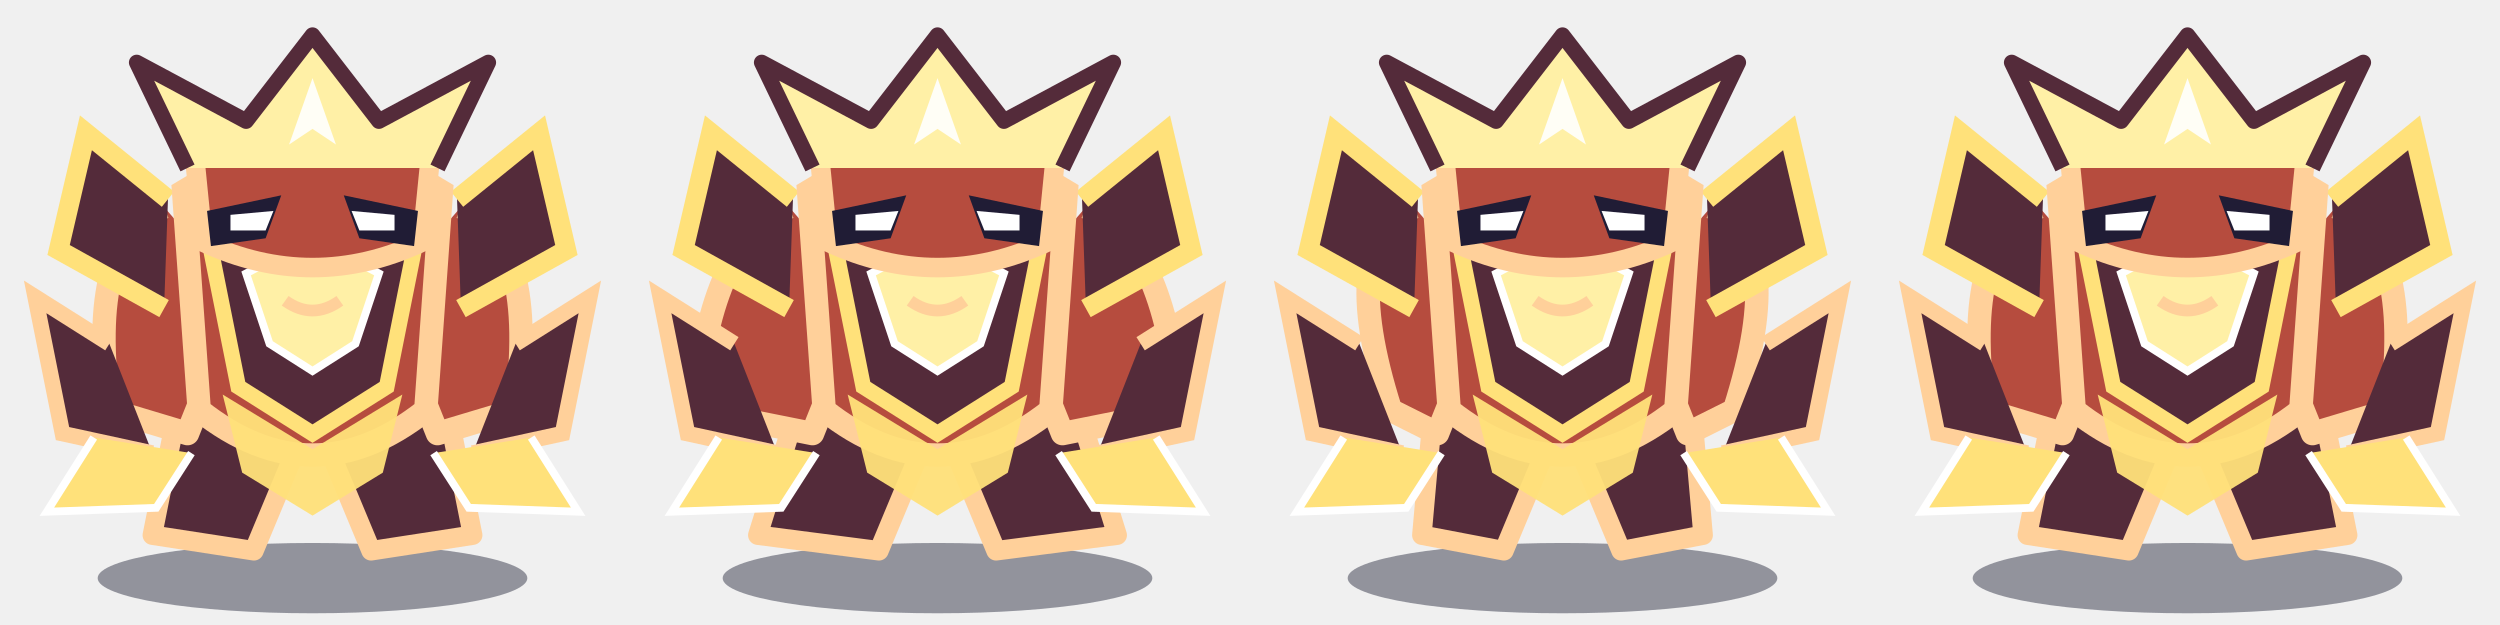
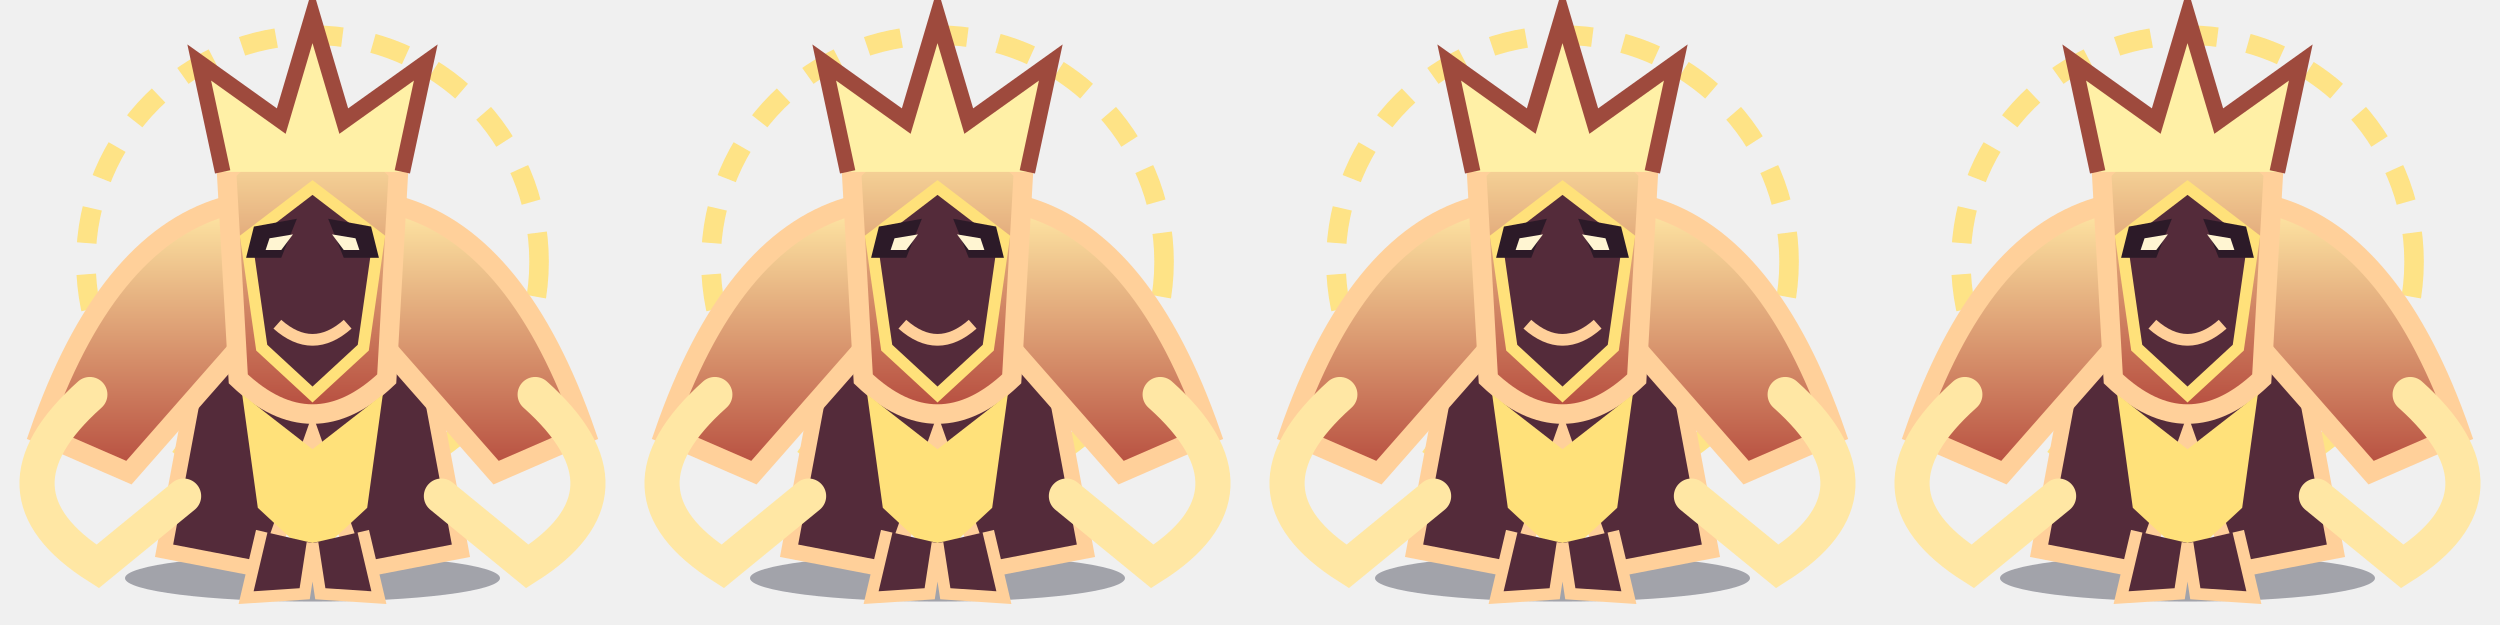
<svg xmlns="http://www.w3.org/2000/svg" width="640" height="160" viewBox="0 0 640 160">
-   <g transform="translate(0,0)">
-     <ellipse cx="80" cy="148" rx="55" ry="9" fill="#101329" opacity=".42" />
-     <path d="M48 92 L39 137 L65 141 L80 105 L95 141 L121 137 L112 92Z" fill="#542b3a" stroke="#ffd09a" stroke-width="5" stroke-linejoin="round" />
-     <path d="M42 53 Q22 61 28 105 L48 111 L62 76 M118 53 Q138 61 132 105 L112 111 L98 76" fill="#b64c3e" stroke="#ffd09a" stroke-width="6" stroke-linejoin="round" />
-     <path d="M43 51 L22 34 L15 64 L42 79 M117 51 L138 34 L145 64 L118 79" fill="#542b3a" stroke="#ffe17a" stroke-width="5" />
-     <path d="M47 49 Q80 29 113 49 L109 105 Q80 128 51 105Z" fill="#b64c3e" stroke="#ffd09a" stroke-width="6" />
-     <path d="M54 64 L80 48 L106 64 L99 99 L80 111 L61 99Z" fill="#542b3a" stroke="#ffe17a" stroke-width="4" />
-     <path d="M63 70 L80 61 L97 70 L91 88 L80 95 L69 88Z" fill="#fff0a6" stroke="#fff" stroke-width="2" />
-     <path d="M50 42 Q80 14 110 42 L108 62 Q80 75 52 62Z" fill="#b64c3e" stroke="#ffd09a" stroke-width="5" />
-     <path d="M48 43 L35 16 L63 31 L80 9 L97 31 L125 16 L112 43" fill="#fff0a6" stroke="#542b3a" stroke-width="4" stroke-linejoin="round" />
-     <path d="M53 54 L72 50 L68 61 L54 63 M107 54 L88 50 L92 61 L106 63" fill="#201c35" />
-     <path d="M59 55 L70 54 L68 59 L59 59 M101 55 L90 54 L92 59 L101 59" fill="#fff" />
-     <path d="M73 77 Q80 82 87 77" fill="none" stroke="#ffd09a" stroke-width="3" />
-     <path d="M57 101 L80 115 L103 101 L98 121 L80 132 L62 121Z" fill="#ffe17a" opacity=".95" />
-     <path d="M28 88 L9 76 L16 111 L39 116 M132 88 L151 76 L144 111 L121 116" fill="#542b3a" stroke="#ffd09a" stroke-width="4" />
-     <path d="M24 112 L12 131 L40 130 L49 116 M136 112 L148 131 L120 130 L111 116" fill="#ffe17a" stroke="#fff" stroke-width="2" />
-     <path d="M80 20 L86 37 L80 33 L74 37Z" fill="#fff" opacity=".9" />
+   <defs>
+     <linearGradient id="g" x2="0" y2="1">
+       <stop stop-color="#ffe7a4" />
+       <stop offset="1" stop-color="#b64c3e" />
+     </linearGradient>
+   </defs>
+   <g transform="translate(0,0) translate(80,0)">
+     <ellipse cy="148" rx="48" ry="6" fill="#101329" opacity=".35" />
+     <circle cy="67" r="58" fill="none" stroke="#ffe17a" stroke-width="5" stroke-dasharray="9 8" opacity=".9" />
+     <path d="M-24 66 L-38 141 L-12 146 L0 112 L12 146 L38 141 L24 66Z" fill="#542b3a" stroke="#ffd09a" stroke-width="4" />
+     <path d="M-23 53 Q-53 62 -70 111 L-47 121 L-18 88 M23 53 Q53 62 70 111 L47 121 L18 88" fill="url(#g)" stroke="#ffd09a" stroke-width="5" />
+     <path d="M-22 44 Q0 22 22 44 L19 97 Q0 115 -19 97Z" fill="url(#g)" stroke="#ffd09a" stroke-width="5" />
+     <path d="M-17 61 L0 48 L17 61 L13 89 L0 101 L-13 89Z" fill="#542b3a" stroke="#ffe17a" stroke-width="3" />
+     <path d="M-15 58 L-4 56 L-8 66 L-17 66 M15 58 L4 56 L8 66 L17 66" fill="#2c1a28" />
+     <path d="M-11 61 L-5 60 L-8 64 L-12 64 M11 61 L5 60 L8 64 L12 64" fill="#fff5d2" />
+     <path d="M-9 83 Q0 91 9 83" fill="none" stroke="#ffd09a" stroke-width="3" />
+     <path d="M-23 44 L-29 16 L-8 31 L0 4 L8 31 L29 16 L23 44" fill="#fff0a6" stroke="#9e4a3d" stroke-width="4" />
+     <path d="M-18 101 L0 115 L18 101 L14 130 L0 143 L-14 130Z" fill="#ffe17a" />
+     <path d="M-57 101 Q-85 126 -55 145 L-33 127 M57 101 Q85 126 55 145 L33 127" fill="none" stroke="#ffe7a4" stroke-width="9" stroke-linecap="round" />
+     <path d="M-13 136 L-17 153 L-2 152 L0 139 M13 136 L17 153 L2 152 L0 139" fill="#542b3a" stroke="#ffd09a" stroke-width="3" />
  </g>
-   <g transform="translate(160,0)">
-     <ellipse cx="80" cy="148" rx="55" ry="9" fill="#101329" opacity=".42" />
-     <path d="M48 92 L34 137 L65 141 L80 105 L95 141 L126 137 L112 92Z" fill="#542b3a" stroke="#ffd09a" stroke-width="5" stroke-linejoin="round" />
-     <path d="M42 53 Q22 61 18 105 L48 111 L62 76 M118 53 Q138 61 142 105 L112 111 L98 76" fill="#b64c3e" stroke="#ffd09a" stroke-width="6" stroke-linejoin="round" />
-     <path d="M43 51 L22 34 L15 64 L42 79 M117 51 L138 34 L145 64 L118 79" fill="#542b3a" stroke="#ffe17a" stroke-width="5" />
-     <path d="M47 49 Q80 29 113 49 L109 105 Q80 128 51 105Z" fill="#b64c3e" stroke="#ffd09a" stroke-width="6" />
-     <path d="M54 64 L80 48 L106 64 L99 99 L80 111 L61 99Z" fill="#542b3a" stroke="#ffe17a" stroke-width="4" />
-     <path d="M63 70 L80 61 L97 70 L91 88 L80 95 L69 88Z" fill="#fff0a6" stroke="#fff" stroke-width="2" />
-     <path d="M50 42 Q80 14 110 42 L108 62 Q80 75 52 62Z" fill="#b64c3e" stroke="#ffd09a" stroke-width="5" />
-     <path d="M48 43 L35 16 L63 31 L80 9 L97 31 L125 16 L112 43" fill="#fff0a6" stroke="#542b3a" stroke-width="4" stroke-linejoin="round" />
-     <path d="M53 54 L72 50 L68 61 L54 63 M107 54 L88 50 L92 61 L106 63" fill="#201c35" />
-     <path d="M59 55 L70 54 L68 59 L59 59 M101 55 L90 54 L92 59 L101 59" fill="#fff" />
-     <path d="M73 77 Q80 82 87 77" fill="none" stroke="#ffd09a" stroke-width="3" />
-     <path d="M57 101 L80 115 L103 101 L98 121 L80 132 L62 121Z" fill="#ffe17a" opacity=".95" />
-     <path d="M28 88 L9 76 L16 111 L39 116 M132 88 L151 76 L144 111 L121 116" fill="#542b3a" stroke="#ffd09a" stroke-width="4" />
-     <path d="M24 112 L12 131 L40 130 L49 116 M136 112 L148 131 L120 130 L111 116" fill="#ffe17a" stroke="#fff" stroke-width="2" />
-     <path d="M80 20 L86 37 L80 33 L74 37Z" fill="#fff" opacity=".9" />
+   <g transform="translate(160,0) translate(80,0)">
+     <ellipse cy="148" rx="48" ry="6" fill="#101329" opacity=".35" />
+     <circle cy="67" r="58" fill="none" stroke="#ffe17a" stroke-width="5" stroke-dasharray="9 8" opacity=".9" />
+     <path d="M-24 66 L-38 141 L-12 146 L0 112 L12 146 L38 141 L24 66Z" fill="#542b3a" stroke="#ffd09a" stroke-width="4" />
+     <path d="M-23 53 Q-53 62 -70 111 L-47 121 L-18 88 M23 53 Q53 62 70 111 L47 121 L18 88" fill="url(#g)" stroke="#ffd09a" stroke-width="5" />
+     <path d="M-22 44 Q0 22 22 44 L19 97 Q0 115 -19 97Z" fill="url(#g)" stroke="#ffd09a" stroke-width="5" />
+     <path d="M-17 61 L0 48 L17 61 L13 89 L0 101 L-13 89Z" fill="#542b3a" stroke="#ffe17a" stroke-width="3" />
+     <path d="M-15 58 L-4 56 L-8 66 L-17 66 M15 58 L4 56 L8 66 L17 66" fill="#2c1a28" />
+     <path d="M-11 61 L-5 60 L-8 64 L-12 64 M11 61 L5 60 L8 64 L12 64" fill="#fff5d2" />
+     <path d="M-9 83 Q0 91 9 83" fill="none" stroke="#ffd09a" stroke-width="3" />
+     <path d="M-23 44 L-29 16 L-8 31 L0 4 L8 31 L29 16 L23 44" fill="#fff0a6" stroke="#9e4a3d" stroke-width="4" />
+     <path d="M-18 101 L0 115 L18 101 L14 130 L0 143 L-14 130Z" fill="#ffe17a" />
+     <path d="M-57 101 Q-85 126 -55 145 L-33 127 M57 101 Q85 126 55 145 L33 127" fill="none" stroke="#ffe7a4" stroke-width="9" stroke-linecap="round" />
+     <path d="M-13 136 L-17 153 L-2 152 L0 139 M13 136 L17 153 L2 152 L0 139" fill="#542b3a" stroke="#ffd09a" stroke-width="3" />
  </g>
-   <g transform="translate(320,0)">
-     <ellipse cx="80" cy="148" rx="55" ry="9" fill="#101329" opacity=".42" />
-     <path d="M48 92 L44 137 L65 141 L80 105 L95 141 L116 137 L112 92Z" fill="#542b3a" stroke="#ffd09a" stroke-width="5" stroke-linejoin="round" />
-     <path d="M42 53 Q22 61 36 105 L48 111 L62 76 M118 53 Q138 61 124 105 L112 111 L98 76" fill="#b64c3e" stroke="#ffd09a" stroke-width="6" stroke-linejoin="round" />
-     <path d="M43 51 L22 34 L15 64 L42 79 M117 51 L138 34 L145 64 L118 79" fill="#542b3a" stroke="#ffe17a" stroke-width="5" />
-     <path d="M47 49 Q80 29 113 49 L109 105 Q80 128 51 105Z" fill="#b64c3e" stroke="#ffd09a" stroke-width="6" />
-     <path d="M54 64 L80 48 L106 64 L99 99 L80 111 L61 99Z" fill="#542b3a" stroke="#ffe17a" stroke-width="4" />
-     <path d="M63 70 L80 61 L97 70 L91 88 L80 95 L69 88Z" fill="#fff0a6" stroke="#fff" stroke-width="2" />
-     <path d="M50 42 Q80 14 110 42 L108 62 Q80 75 52 62Z" fill="#b64c3e" stroke="#ffd09a" stroke-width="5" />
-     <path d="M48 43 L35 16 L63 31 L80 9 L97 31 L125 16 L112 43" fill="#fff0a6" stroke="#542b3a" stroke-width="4" stroke-linejoin="round" />
-     <path d="M53 54 L72 50 L68 61 L54 63 M107 54 L88 50 L92 61 L106 63" fill="#201c35" />
-     <path d="M59 55 L70 54 L68 59 L59 59 M101 55 L90 54 L92 59 L101 59" fill="#fff" />
-     <path d="M73 77 Q80 82 87 77" fill="none" stroke="#ffd09a" stroke-width="3" />
-     <path d="M57 101 L80 115 L103 101 L98 121 L80 132 L62 121Z" fill="#ffe17a" opacity=".95" />
-     <path d="M28 88 L9 76 L16 111 L39 116 M132 88 L151 76 L144 111 L121 116" fill="#542b3a" stroke="#ffd09a" stroke-width="4" />
-     <path d="M24 112 L12 131 L40 130 L49 116 M136 112 L148 131 L120 130 L111 116" fill="#ffe17a" stroke="#fff" stroke-width="2" />
-     <path d="M80 20 L86 37 L80 33 L74 37Z" fill="#fff" opacity=".9" />
+   <g transform="translate(320,0) translate(80,0)">
+     <ellipse cy="148" rx="48" ry="6" fill="#101329" opacity=".35" />
+     <circle cy="67" r="58" fill="none" stroke="#ffe17a" stroke-width="5" stroke-dasharray="9 8" opacity=".9" />
+     <path d="M-24 66 L-38 141 L-12 146 L0 112 L12 146 L38 141 L24 66Z" fill="#542b3a" stroke="#ffd09a" stroke-width="4" />
+     <path d="M-23 53 Q-53 62 -70 111 L-47 121 L-18 88 M23 53 Q53 62 70 111 L47 121 L18 88" fill="url(#g)" stroke="#ffd09a" stroke-width="5" />
+     <path d="M-22 44 Q0 22 22 44 L19 97 Q0 115 -19 97Z" fill="url(#g)" stroke="#ffd09a" stroke-width="5" />
+     <path d="M-17 61 L0 48 L17 61 L13 89 L0 101 L-13 89Z" fill="#542b3a" stroke="#ffe17a" stroke-width="3" />
+     <path d="M-15 58 L-4 56 L-8 66 L-17 66 M15 58 L4 56 L8 66 L17 66" fill="#2c1a28" />
+     <path d="M-11 61 L-5 60 L-8 64 L-12 64 M11 61 L5 60 L8 64 L12 64" fill="#fff5d2" />
+     <path d="M-9 83 Q0 91 9 83" fill="none" stroke="#ffd09a" stroke-width="3" />
+     <path d="M-23 44 L-29 16 L-8 31 L0 4 L8 31 L29 16 L23 44" fill="#fff0a6" stroke="#9e4a3d" stroke-width="4" />
+     <path d="M-18 101 L0 115 L18 101 L14 130 L0 143 L-14 130Z" fill="#ffe17a" />
+     <path d="M-57 101 Q-85 126 -55 145 L-33 127 M57 101 Q85 126 55 145 L33 127" fill="none" stroke="#ffe7a4" stroke-width="9" stroke-linecap="round" />
+     <path d="M-13 136 L-17 153 L-2 152 L0 139 M13 136 L17 153 L2 152 L0 139" fill="#542b3a" stroke="#ffd09a" stroke-width="3" />
  </g>
-   <g transform="translate(480,0)">
-     <ellipse cx="80" cy="148" rx="55" ry="9" fill="#101329" opacity=".42" />
-     <path d="M48 92 L39 137 L65 141 L80 105 L95 141 L121 137 L112 92Z" fill="#542b3a" stroke="#ffd09a" stroke-width="5" stroke-linejoin="round" />
-     <path d="M42 53 Q22 61 28 105 L48 111 L62 76 M118 53 Q138 61 132 105 L112 111 L98 76" fill="#b64c3e" stroke="#ffd09a" stroke-width="6" stroke-linejoin="round" />
-     <path d="M43 51 L22 34 L15 64 L42 79 M117 51 L138 34 L145 64 L118 79" fill="#542b3a" stroke="#ffe17a" stroke-width="5" />
-     <path d="M47 49 Q80 29 113 49 L109 105 Q80 128 51 105Z" fill="#b64c3e" stroke="#ffd09a" stroke-width="6" />
-     <path d="M54 64 L80 48 L106 64 L99 99 L80 111 L61 99Z" fill="#542b3a" stroke="#ffe17a" stroke-width="4" />
-     <path d="M63 70 L80 61 L97 70 L91 88 L80 95 L69 88Z" fill="#fff0a6" stroke="#fff" stroke-width="2" />
-     <path d="M50 42 Q80 14 110 42 L108 62 Q80 75 52 62Z" fill="#b64c3e" stroke="#ffd09a" stroke-width="5" />
-     <path d="M48 43 L35 16 L63 31 L80 9 L97 31 L125 16 L112 43" fill="#fff0a6" stroke="#542b3a" stroke-width="4" stroke-linejoin="round" />
-     <path d="M53 54 L72 50 L68 61 L54 63 M107 54 L88 50 L92 61 L106 63" fill="#201c35" />
-     <path d="M59 55 L70 54 L68 59 L59 59 M101 55 L90 54 L92 59 L101 59" fill="#fff" />
-     <path d="M73 77 Q80 82 87 77" fill="none" stroke="#ffd09a" stroke-width="3" />
-     <path d="M57 101 L80 115 L103 101 L98 121 L80 132 L62 121Z" fill="#ffe17a" opacity=".95" />
-     <path d="M28 88 L9 76 L16 111 L39 116 M132 88 L151 76 L144 111 L121 116" fill="#542b3a" stroke="#ffd09a" stroke-width="4" />
-     <path d="M24 112 L12 131 L40 130 L49 116 M136 112 L148 131 L120 130 L111 116" fill="#ffe17a" stroke="#fff" stroke-width="2" />
-     <path d="M80 20 L86 37 L80 33 L74 37Z" fill="#fff" opacity=".9" />
+   <g transform="translate(480,0) translate(80,0)">
+     <ellipse cy="148" rx="48" ry="6" fill="#101329" opacity=".35" />
+     <circle cy="67" r="58" fill="none" stroke="#ffe17a" stroke-width="5" stroke-dasharray="9 8" opacity=".9" />
+     <path d="M-24 66 L-38 141 L-12 146 L0 112 L12 146 L38 141 L24 66Z" fill="#542b3a" stroke="#ffd09a" stroke-width="4" />
+     <path d="M-23 53 Q-53 62 -70 111 L-47 121 L-18 88 M23 53 Q53 62 70 111 L47 121 L18 88" fill="url(#g)" stroke="#ffd09a" stroke-width="5" />
+     <path d="M-22 44 Q0 22 22 44 L19 97 Q0 115 -19 97Z" fill="url(#g)" stroke="#ffd09a" stroke-width="5" />
+     <path d="M-17 61 L0 48 L17 61 L13 89 L0 101 L-13 89Z" fill="#542b3a" stroke="#ffe17a" stroke-width="3" />
+     <path d="M-15 58 L-4 56 L-8 66 L-17 66 M15 58 L4 56 L8 66 L17 66" fill="#2c1a28" />
+     <path d="M-11 61 L-5 60 L-8 64 L-12 64 M11 61 L5 60 L8 64 L12 64" fill="#fff5d2" />
+     <path d="M-9 83 Q0 91 9 83" fill="none" stroke="#ffd09a" stroke-width="3" />
+     <path d="M-23 44 L-29 16 L-8 31 L0 4 L8 31 L29 16 L23 44" fill="#fff0a6" stroke="#9e4a3d" stroke-width="4" />
+     <path d="M-18 101 L0 115 L18 101 L14 130 L0 143 L-14 130Z" fill="#ffe17a" />
+     <path d="M-57 101 Q-85 126 -55 145 L-33 127 M57 101 Q85 126 55 145 L33 127" fill="none" stroke="#ffe7a4" stroke-width="9" stroke-linecap="round" />
+     <path d="M-13 136 L-17 153 L-2 152 L0 139 M13 136 L17 153 L2 152 L0 139" fill="#542b3a" stroke="#ffd09a" stroke-width="3" />
  </g>
</svg>
